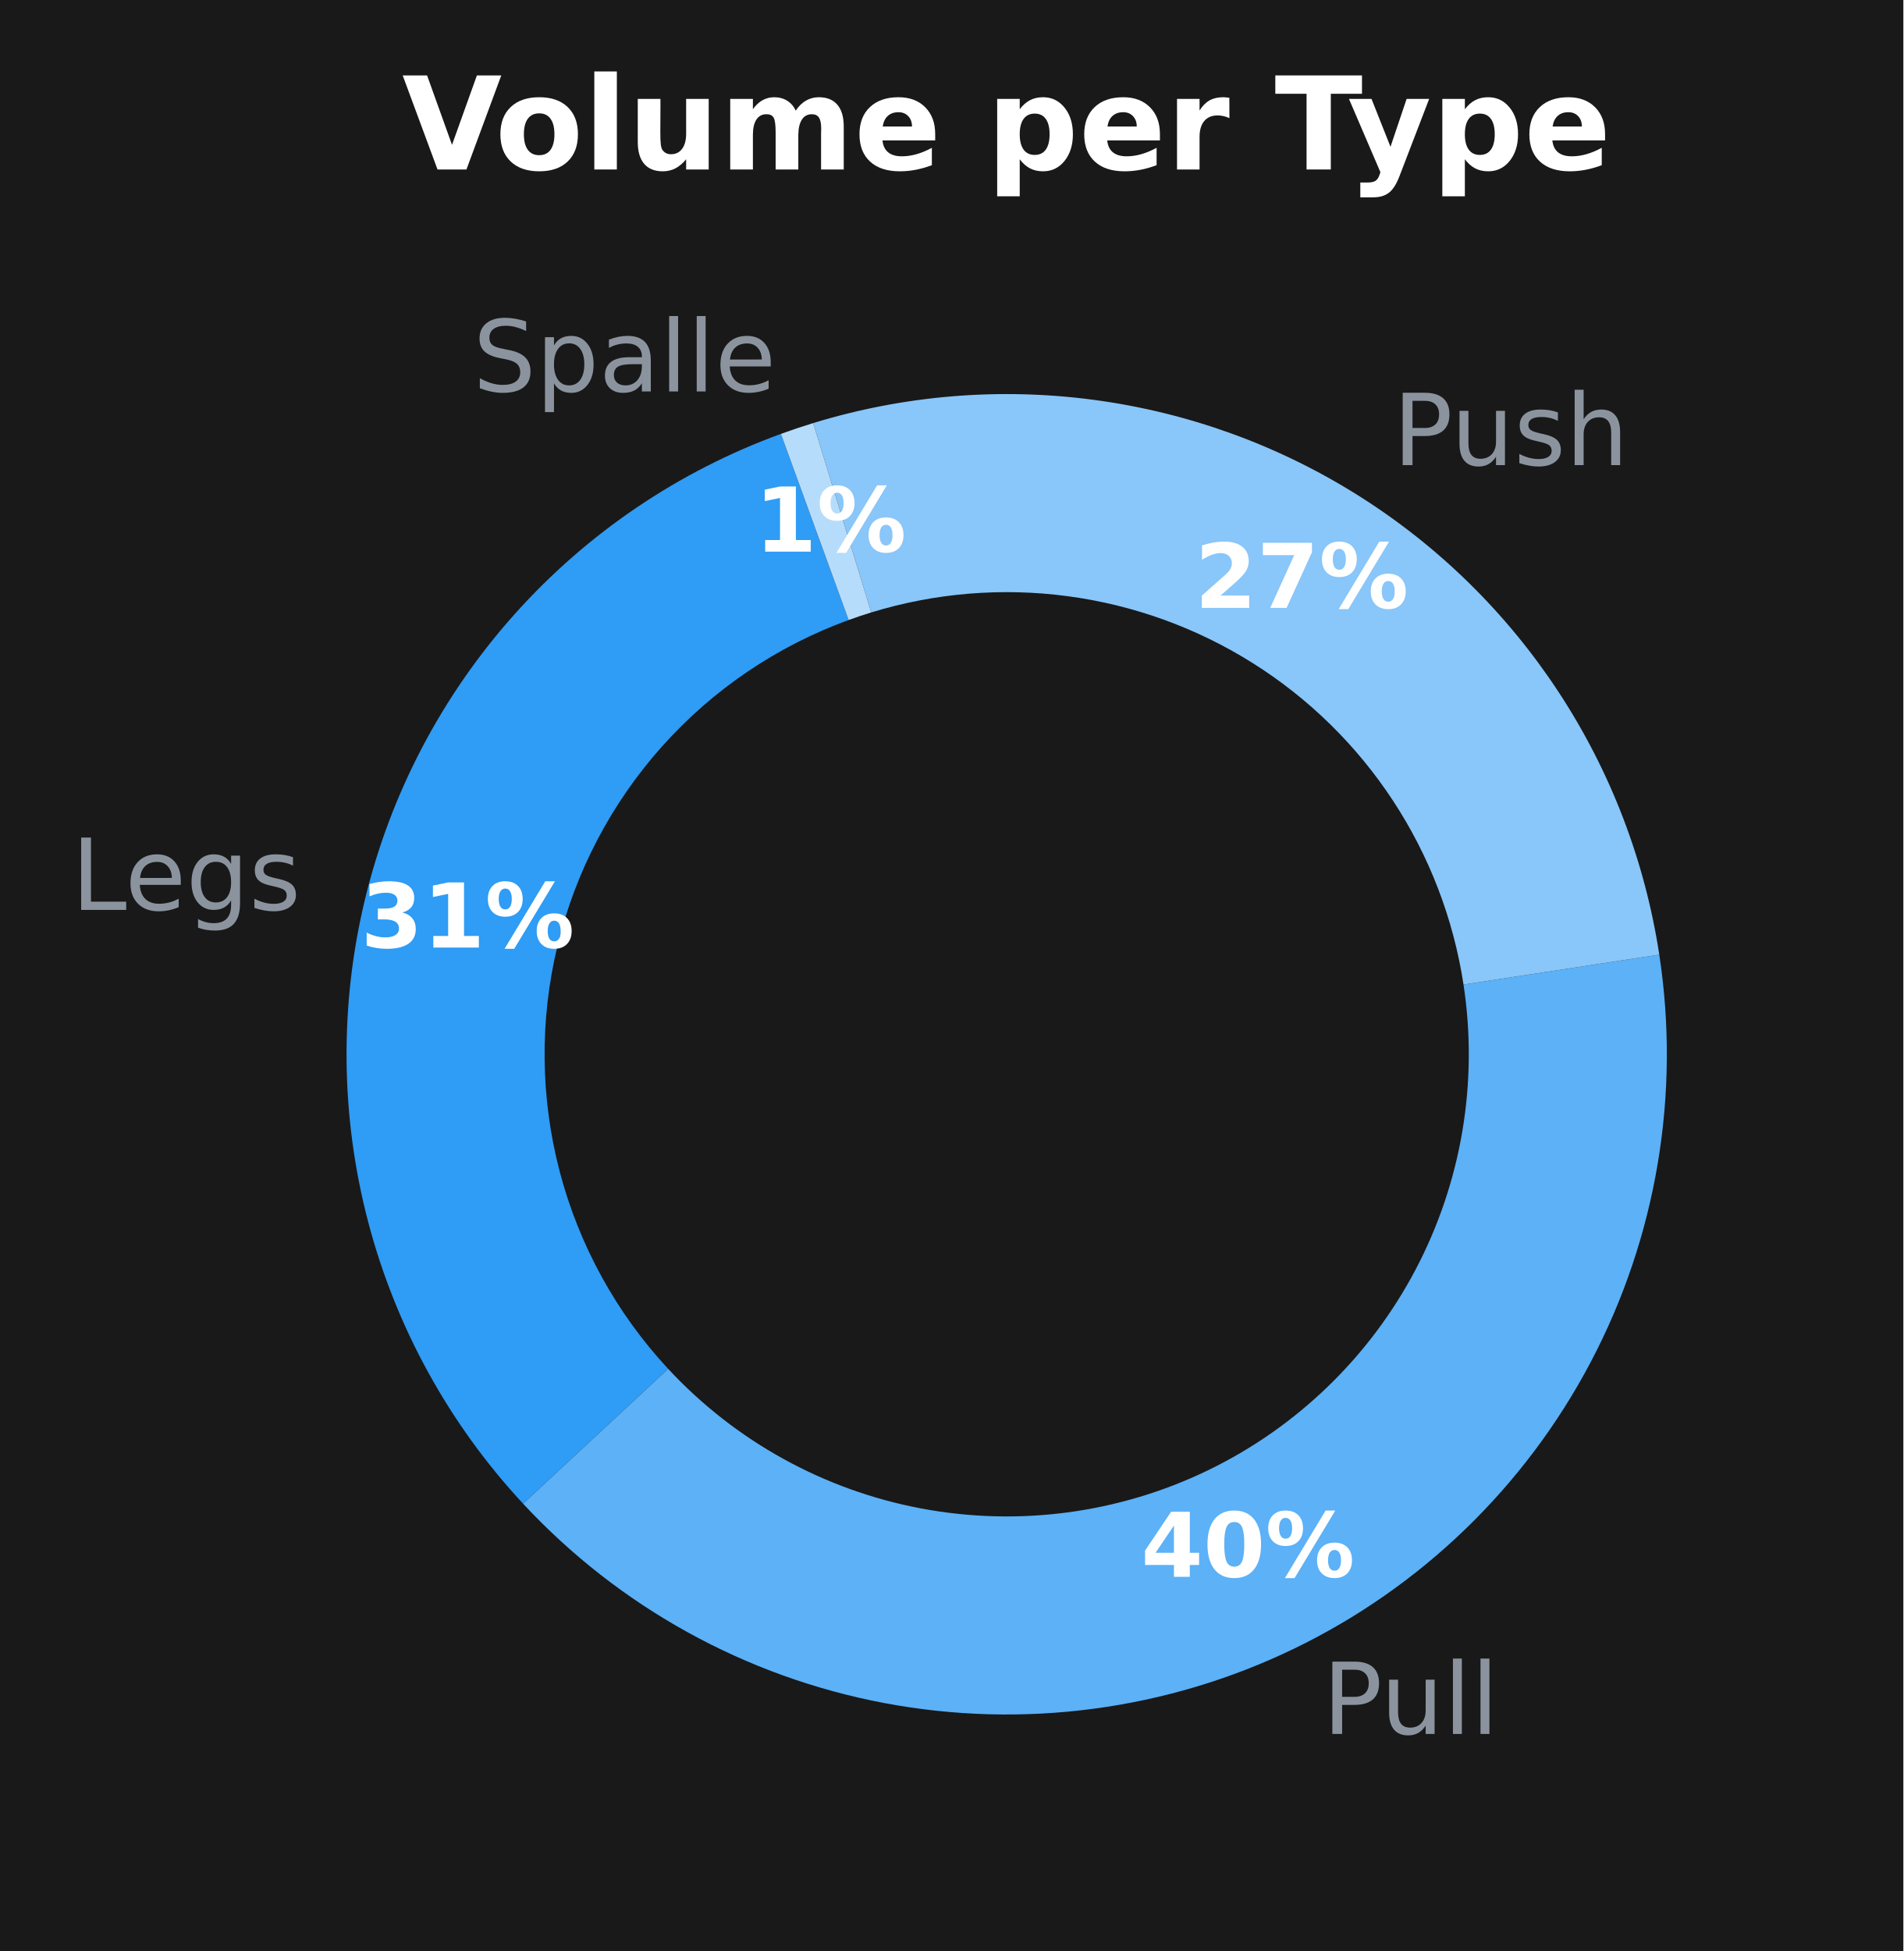
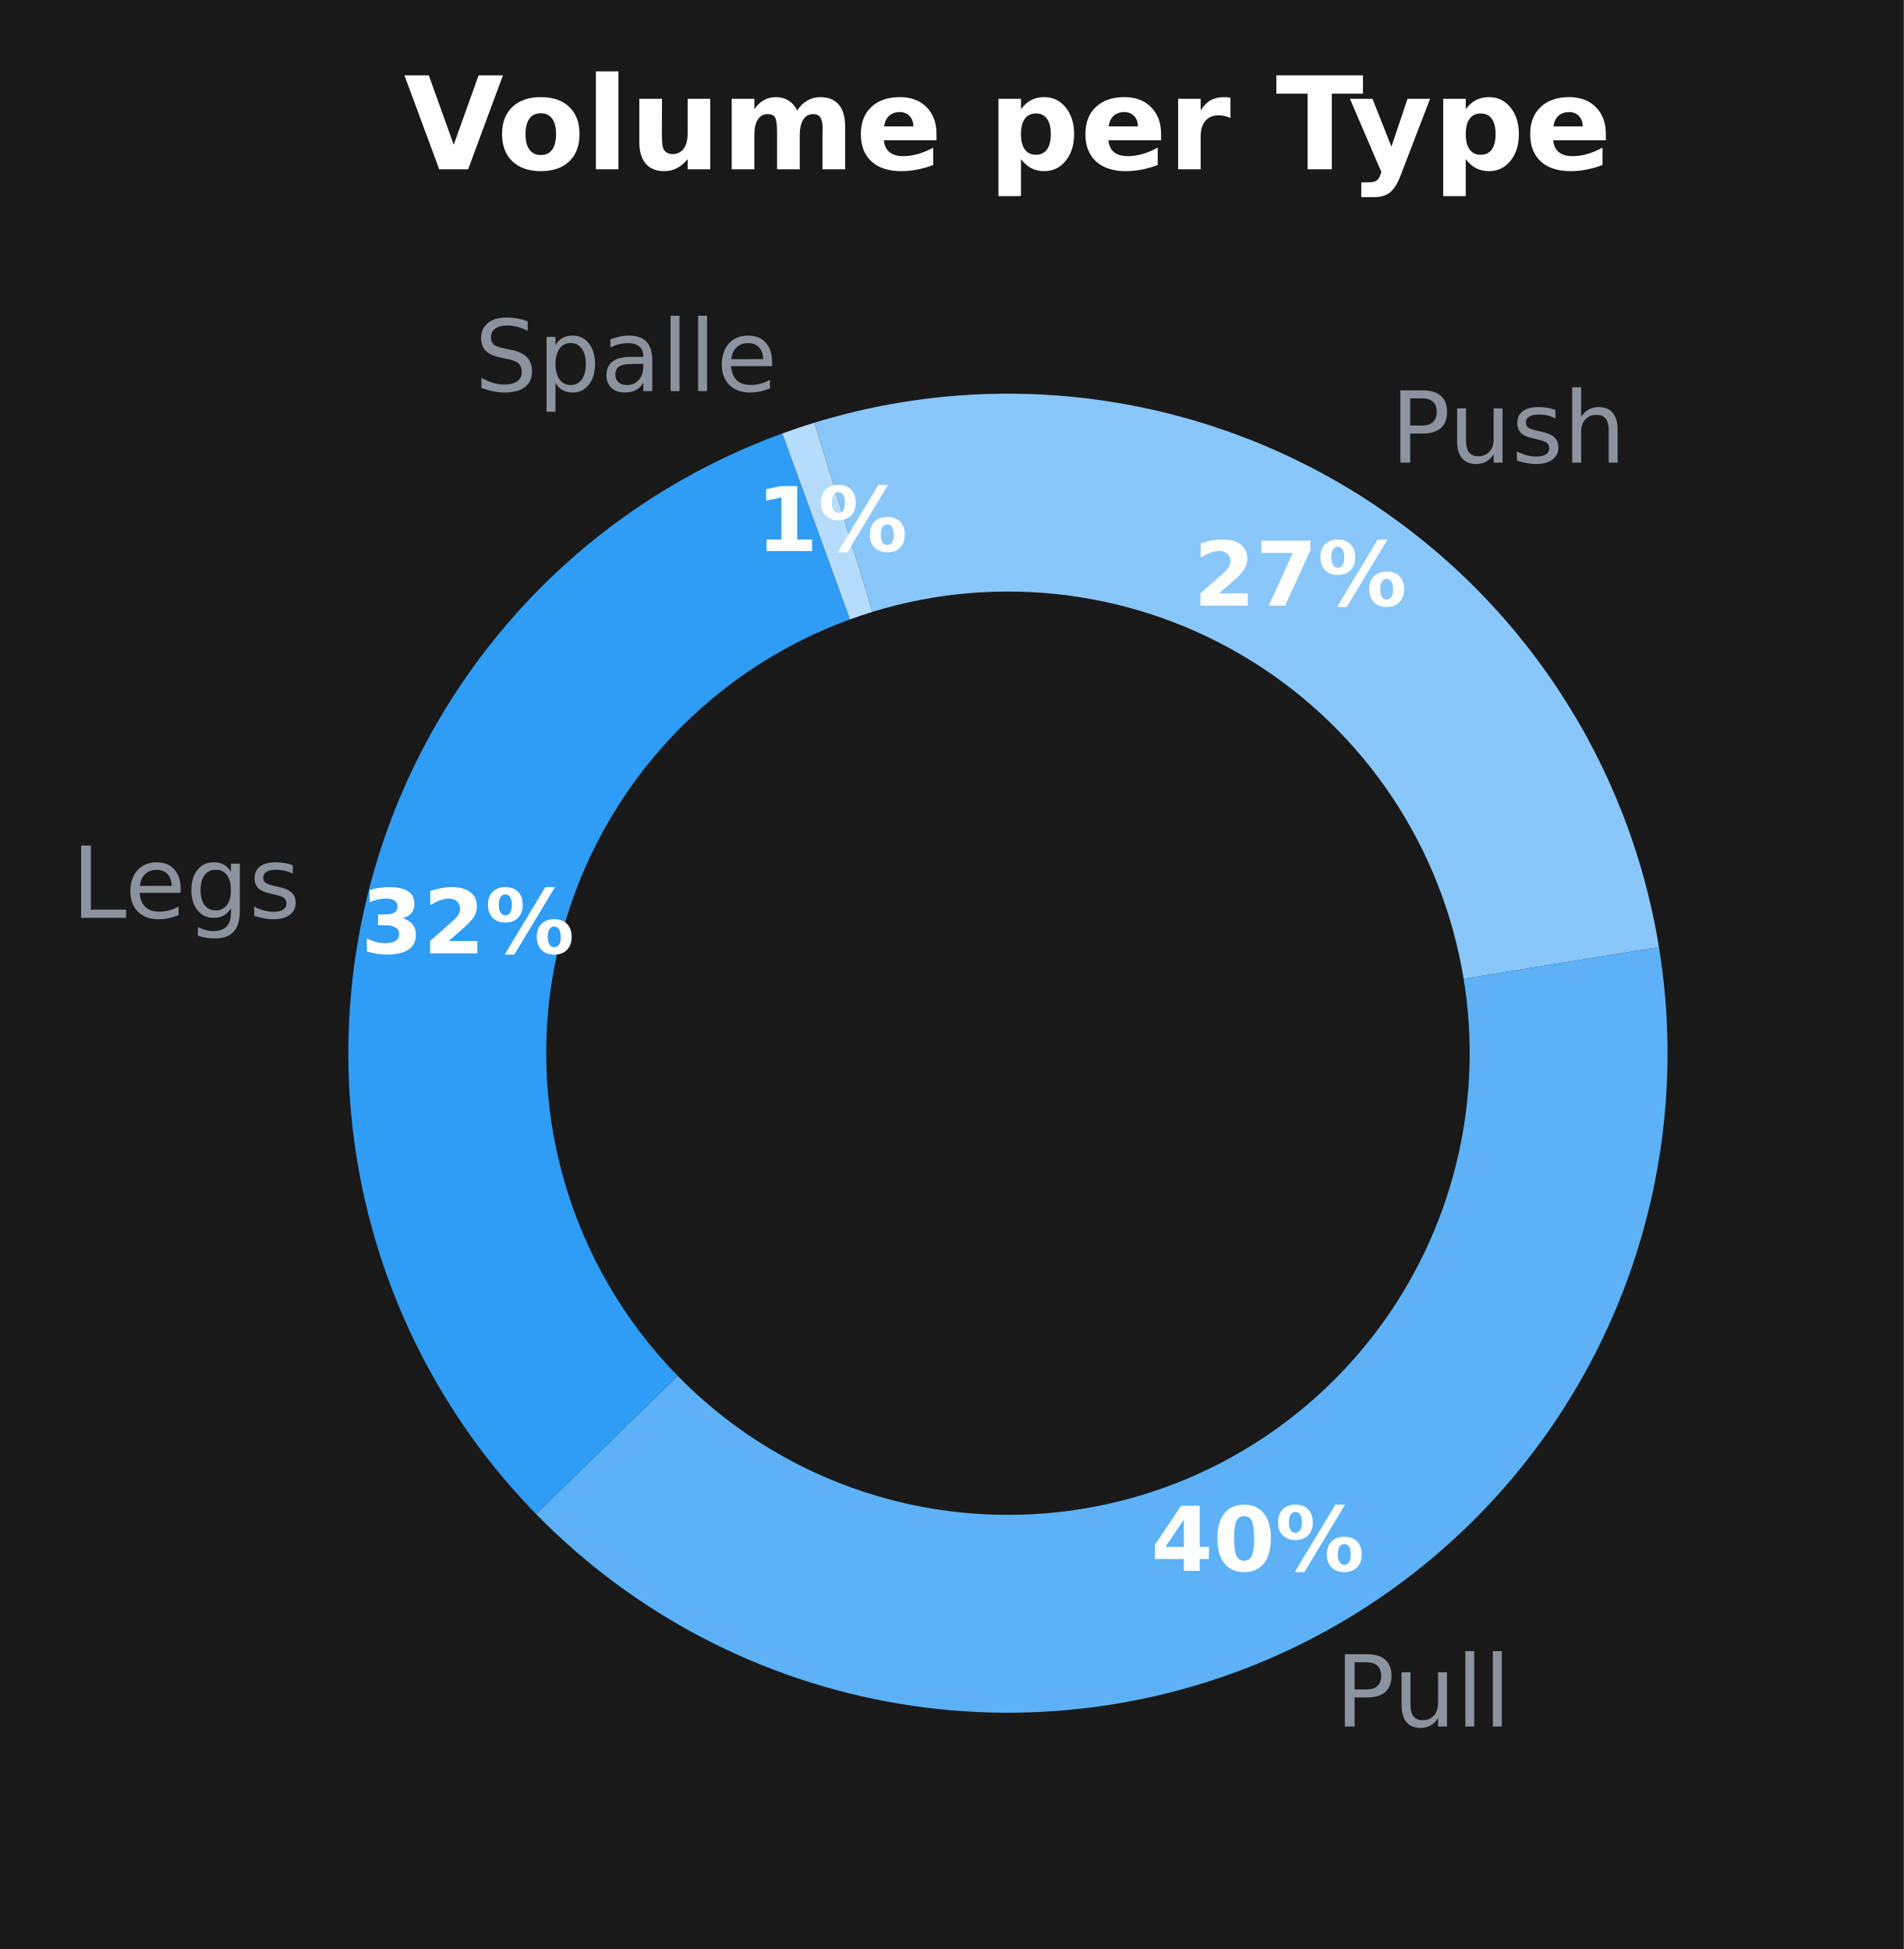
- <svg xmlns="http://www.w3.org/2000/svg" xmlns:xlink="http://www.w3.org/1999/xlink" width="191.811pt" height="196.598pt" viewBox="0 0 191.811 196.598" version="1.1">
+ <svg xmlns="http://www.w3.org/2000/svg" xmlns:xlink="http://www.w3.org/1999/xlink" width="192.021pt" height="196.598pt" viewBox="0 0 192.021 196.598" version="1.1">
  <defs>
    <style type="text/css">*{stroke-linejoin: round; stroke-linecap: butt}</style>
  </defs>
  <g id="figure_1">
    <g id="patch_1">
-       <path d="M 0 196.598  L 191.811 196.598  L 191.811 0  L 0 0  z " style="fill: #191919" />
+       <path d="M 0 196.598  L 192.021 196.598  L 192.021 0  L 0 0  z " style="fill: #191919" />
    </g>
    <g id="axes_1">
      <g id="patch_2">
-         <path d="M 78.698 43.722  C 68.381 47.477 59.152 53.728 51.837 61.916  C 44.523 70.104 39.348 79.977 36.775 90.65  C 34.203 101.324 34.312 112.47 37.093 123.091  C 39.875 133.712 45.242 143.481 52.716 151.524  L 67.337 137.938  C 62.105 132.308 58.348 125.47 56.401 118.035  C 54.454 110.6 54.378 102.798 56.178 95.327  C 57.979 87.855 61.602 80.944 66.722 75.213  C 71.842 69.481 78.302 65.105 85.524 62.477  z " style="fill: #2f9cf5" />
+         <path d="M 78.907 43.722  C 68.457 47.525 59.126 53.889 51.77 62.228  C 44.414 70.568 39.264 80.62 36.794 91.463  C 34.325 102.305 34.613 113.596 37.632 124.299  C 40.65 135.002 46.305 144.779 54.077 152.732  L 68.352 138.784  C 62.912 133.216 58.954 126.373 56.84 118.881  C 54.727 111.389 54.526 103.485 56.254 95.895  C 57.983 88.305 61.588 81.269 66.737 75.431  C 71.887 69.594 78.418 65.139 85.733 62.477  z " style="fill: #2f9cf5" />
      </g>
      <g id="patch_3">
-         <path d="M 52.716 151.524  C 62.398 161.943 75.171 168.988 89.149 171.619  C 103.128 174.249 117.588 172.328 130.395 166.14  C 143.202 159.952 153.693 149.817 160.319 137.231  C 166.945 124.646 169.364 110.261 167.218 96.2  L 147.488 99.211  C 148.99 109.054 147.297 119.123 142.659 127.933  C 138.02 136.743 130.677 143.838 121.712 148.17  C 112.747 152.501 102.625 153.846 92.84 152.004  C 83.055 150.163 74.114 145.232 67.337 137.938  z " style="fill: #5cb1f7" />
+         <path d="M 54.077 152.732  C 63.959 162.846 76.812 169.55 90.76 171.867  C 104.708 174.184 119.039 171.994 131.659 165.619  C 144.28 159.243 154.545 149.007 160.956 136.405  C 167.368 123.803 169.598 109.479 167.321 95.524  L 147.623 98.738  C 149.217 108.506 147.656 118.533 143.168 127.355  C 138.68 136.176 131.494 143.342 122.66 147.805  C 113.825 152.268 103.794 153.8 94.03 152.178  C 84.266 150.556 75.269 145.863 68.352 138.784  z " style="fill: #5cb1f7" />
      </g>
      <g id="patch_4">
-         <path d="M 167.218 96.2  C 165.776 86.755 162.317 77.73 157.075 69.741  C 151.833 61.753 144.932 54.986 136.841 49.904  C 128.751 44.821 119.659 41.541 110.188 40.286  C 100.716 39.031 91.084 39.832 81.949 42.633  L 87.8 61.714  C 94.194 59.754 100.936 59.193 107.567 60.072  C 114.197 60.95 120.561 63.246 126.224 66.804  C 131.888 70.362 136.719 75.098 140.388 80.69  C 144.057 86.282 146.479 92.6 147.488 99.211  z " style="fill: #89c6f9" />
+         <path d="M 167.321 95.524  C 165.791 86.149 162.271 77.21 156.998 69.309  C 151.726 61.408 144.822 54.727 136.752 49.717  C 128.682 44.707 119.632 41.483 110.213 40.262  C 100.793 39.041 91.22 39.851 82.139 42.639  L 87.996 61.718  C 94.352 59.767 101.053 59.2 107.647 60.055  C 114.241 60.909 120.576 63.166 126.225 66.674  C 131.874 70.181 136.706 74.857 140.397 80.388  C 144.088 85.918 146.552 92.176 147.623 98.738  z " style="fill: #89c6f9" />
      </g>
      <g id="patch_5">
-         <path d="M 81.949 42.633  C 81.403 42.8 80.858 42.975 80.316 43.156  C 79.774 43.338 79.235 43.527 78.698 43.722  L 85.524 62.477  C 85.9 62.34 86.277 62.208 86.657 62.081  C 87.036 61.954 87.417 61.832 87.8 61.714  z " style="fill: #b6dcfb" />
+         <path d="M 82.139 42.639  C 81.596 42.805 81.055 42.979 80.516 43.16  C 79.978 43.34 79.441 43.528 78.907 43.722  L 85.733 62.477  C 86.107 62.341 86.483 62.21 86.86 62.083  C 87.237 61.957 87.616 61.835 87.996 61.718  z " style="fill: #b6dcfb" />
      </g>
      <g id="matplotlib.axis_1" />
      <g id="matplotlib.axis_2" />
      <g id="text_1">
-         <g style="fill: #8b949e" transform="translate(7.2 91.68904) scale(0.1 -0.1)">
+         <g style="fill: #8b949e" transform="translate(7.2 92.58291) scale(0.1 -0.1)">
          <defs>
            <path id="DejaVuSans-2f" d="M 628 4666  L 1259 4666  L 1259 531  L 3531 531  L 3531 0  L 628 0  L 628 4666  z " transform="scale(0.015625)" />
            <path id="DejaVuSans-48" d="M 3597 1894  L 3597 1613  L 953 1613  Q 991 1019 1311 708  Q 1631 397 2203 397  Q 2534 397 2845 478  Q 3156 559 3463 722  L 3463 178  Q 3153 47 2828 -22  Q 2503 -91 2169 -91  Q 1331 -91 842 396  Q 353 884 353 1716  Q 353 2575 817 3079  Q 1281 3584 2069 3584  Q 2775 3584 3186 3129  Q 3597 2675 3597 1894  z M 3022 2063  Q 3016 2534 2758 2815  Q 2500 3097 2075 3097  Q 1594 3097 1305 2825  Q 1016 2553 972 2059  L 3022 2063  z " transform="scale(0.015625)" />
            <path id="DejaVuSans-4a" d="M 2906 1791  Q 2906 2416 2648 2759  Q 2391 3103 1925 3103  Q 1463 3103 1205 2759  Q 947 2416 947 1791  Q 947 1169 1205 825  Q 1463 481 1925 481  Q 2391 481 2648 825  Q 2906 1169 2906 1791  z M 3481 434  Q 3481 -459 3084 -895  Q 2688 -1331 1869 -1331  Q 1566 -1331 1297 -1286  Q 1028 -1241 775 -1147  L 775 -588  Q 1028 -725 1275 -790  Q 1522 -856 1778 -856  Q 2344 -856 2625 -561  Q 2906 -266 2906 331  L 2906 616  Q 2728 306 2450 153  Q 2172 0 1784 0  Q 1141 0 747 490  Q 353 981 353 1791  Q 353 2603 747 3093  Q 1141 3584 1784 3584  Q 2172 3584 2450 3431  Q 2728 3278 2906 2969  L 2906 3500  L 3481 3500  L 3481 434  z " transform="scale(0.015625)" />
            <path id="DejaVuSans-56" d="M 2834 3397  L 2834 2853  Q 2591 2978 2328 3040  Q 2066 3103 1784 3103  Q 1356 3103 1142 2972  Q 928 2841 928 2578  Q 928 2378 1081 2264  Q 1234 2150 1697 2047  L 1894 2003  Q 2506 1872 2764 1633  Q 3022 1394 3022 966  Q 3022 478 2636 193  Q 2250 -91 1575 -91  Q 1294 -91 989 -36  Q 684 19 347 128  L 347 722  Q 666 556 975 473  Q 1284 391 1588 391  Q 1994 391 2212 530  Q 2431 669 2431 922  Q 2431 1156 2273 1281  Q 2116 1406 1581 1522  L 1381 1569  Q 847 1681 609 1914  Q 372 2147 372 2553  Q 372 3047 722 3315  Q 1072 3584 1716 3584  Q 2034 3584 2315 3537  Q 2597 3491 2834 3397  z " transform="scale(0.015625)" />
          </defs>
          <use xlink:href="#DejaVuSans-2f" />
          <use xlink:href="#DejaVuSans-48" transform="translate(53.96875 0)" />
          <use xlink:href="#DejaVuSans-4a" transform="translate(115.5 0)" />
          <use xlink:href="#DejaVuSans-56" transform="translate(178.9844 0)" />
        </g>
      </g>
      <g id="text_2">
-         <g style="fill: #8b949e" transform="translate(133.2888 174.7284) scale(0.1 -0.1)">
+         <g style="fill: #8b949e" transform="translate(134.6589 174.155) scale(0.1 -0.1)">
          <defs>
            <path id="DejaVuSans-33" d="M 1259 4147  L 1259 2394  L 2053 2394  Q 2494 2394 2734 2622  Q 2975 2850 2975 3272  Q 2975 3691 2734 3919  Q 2494 4147 2053 4147  L 1259 4147  z M 628 4666  L 2053 4666  Q 2838 4666 3239 4311  Q 3641 3956 3641 3272  Q 3641 2581 3239 2228  Q 2838 1875 2053 1875  L 1259 1875  L 1259 0  L 628 0  L 628 4666  z " transform="scale(0.015625)" />
            <path id="DejaVuSans-58" d="M 544 1381  L 544 3500  L 1119 3500  L 1119 1403  Q 1119 906 1312 657  Q 1506 409 1894 409  Q 2359 409 2629 706  Q 2900 1003 2900 1516  L 2900 3500  L 3475 3500  L 3475 0  L 2900 0  L 2900 538  Q 2691 219 2414 64  Q 2138 -91 1772 -91  Q 1169 -91 856 284  Q 544 659 544 1381  z M 1991 3584  L 1991 3584  z " transform="scale(0.015625)" />
            <path id="DejaVuSans-4f" d="M 603 4863  L 1178 4863  L 1178 0  L 603 0  L 603 4863  z " transform="scale(0.015625)" />
          </defs>
          <use xlink:href="#DejaVuSans-33" />
          <use xlink:href="#DejaVuSans-58" transform="translate(58.54688 0)" />
          <use xlink:href="#DejaVuSans-4f" transform="translate(121.9219 0)" />
          <use xlink:href="#DejaVuSans-4f" transform="translate(149.7031 0)" />
        </g>
      </g>
      <g id="text_3">
-         <g style="fill: #8b949e" transform="translate(140.3804 46.86851) scale(0.1 -0.1)">
+         <g style="fill: #8b949e" transform="translate(140.2613 46.66328) scale(0.1 -0.1)">
          <defs>
            <path id="DejaVuSans-4b" d="M 3513 2113  L 3513 0  L 2938 0  L 2938 2094  Q 2938 2591 2744 2837  Q 2550 3084 2163 3084  Q 1697 3084 1428 2787  Q 1159 2491 1159 1978  L 1159 0  L 581 0  L 581 4863  L 1159 4863  L 1159 2956  Q 1366 3272 1645 3428  Q 1925 3584 2291 3584  Q 2894 3584 3203 3211  Q 3513 2838 3513 2113  z " transform="scale(0.015625)" />
          </defs>
          <use xlink:href="#DejaVuSans-33" />
          <use xlink:href="#DejaVuSans-58" transform="translate(58.54688 0)" />
          <use xlink:href="#DejaVuSans-56" transform="translate(121.9219 0)" />
          <use xlink:href="#DejaVuSans-4b" transform="translate(174.0156 0)" />
        </g>
      </g>
      <g id="text_4">
-         <g style="fill: #8b949e" transform="translate(47.66837 39.44636) scale(0.1 -0.1)">
+         <g style="fill: #8b949e" transform="translate(47.86747 39.44984) scale(0.1 -0.1)">
          <defs>
            <path id="DejaVuSans-36" d="M 3425 4513  L 3425 3897  Q 3066 4069 2747 4153  Q 2428 4238 2131 4238  Q 1616 4238 1336 4038  Q 1056 3838 1056 3469  Q 1056 3159 1242 3001  Q 1428 2844 1947 2747  L 2328 2669  Q 3034 2534 3370 2195  Q 3706 1856 3706 1288  Q 3706 609 3251 259  Q 2797 -91 1919 -91  Q 1588 -91 1214 -16  Q 841 59 441 206  L 441 856  Q 825 641 1194 531  Q 1563 422 1919 422  Q 2459 422 2753 634  Q 3047 847 3047 1241  Q 3047 1584 2836 1778  Q 2625 1972 2144 2069  L 1759 2144  Q 1053 2284 737 2584  Q 422 2884 422 3419  Q 422 4038 858 4394  Q 1294 4750 2059 4750  Q 2388 4750 2728 4690  Q 3069 4631 3425 4513  z " transform="scale(0.015625)" />
            <path id="DejaVuSans-53" d="M 1159 525  L 1159 -1331  L 581 -1331  L 581 3500  L 1159 3500  L 1159 2969  Q 1341 3281 1617 3432  Q 1894 3584 2278 3584  Q 2916 3584 3314 3078  Q 3713 2572 3713 1747  Q 3713 922 3314 415  Q 2916 -91 2278 -91  Q 1894 -91 1617 61  Q 1341 213 1159 525  z M 3116 1747  Q 3116 2381 2855 2742  Q 2594 3103 2138 3103  Q 1681 3103 1420 2742  Q 1159 2381 1159 1747  Q 1159 1113 1420 752  Q 1681 391 2138 391  Q 2594 391 2855 752  Q 3116 1113 3116 1747  z " transform="scale(0.015625)" />
            <path id="DejaVuSans-44" d="M 2194 1759  Q 1497 1759 1228 1600  Q 959 1441 959 1056  Q 959 750 1161 570  Q 1363 391 1709 391  Q 2188 391 2477 730  Q 2766 1069 2766 1631  L 2766 1759  L 2194 1759  z M 3341 1997  L 3341 0  L 2766 0  L 2766 531  Q 2569 213 2275 61  Q 1981 -91 1556 -91  Q 1019 -91 701 211  Q 384 513 384 1019  Q 384 1609 779 1909  Q 1175 2209 1959 2209  L 2766 2209  L 2766 2266  Q 2766 2663 2505 2880  Q 2244 3097 1772 3097  Q 1472 3097 1187 3025  Q 903 2953 641 2809  L 641 3341  Q 956 3463 1253 3523  Q 1550 3584 1831 3584  Q 2591 3584 2966 3190  Q 3341 2797 3341 1997  z " transform="scale(0.015625)" />
          </defs>
          <use xlink:href="#DejaVuSans-36" />
          <use xlink:href="#DejaVuSans-53" transform="translate(63.48438 0)" />
          <use xlink:href="#DejaVuSans-44" transform="translate(126.9688 0)" />
          <use xlink:href="#DejaVuSans-4f" transform="translate(188.25 0)" />
          <use xlink:href="#DejaVuSans-4f" transform="translate(216.0312 0)" />
          <use xlink:href="#DejaVuSans-48" transform="translate(243.8125 0)" />
        </g>
      </g>
      <g id="text_5">
-         <g style="fill: #ffffff" transform="translate(36.35242 95.48211) scale(0.09 -0.09)">
+         <g style="fill: #ffffff" transform="translate(36.40194 96.16469) scale(0.09 -0.09)">
          <defs>
            <path id="DejaVuSans-Bold-16" d="M 2981 2516  Q 3453 2394 3698 2092  Q 3944 1791 3944 1325  Q 3944 631 3412 270  Q 2881 -91 1863 -91  Q 1503 -91 1142 -33  Q 781 25 428 141  L 428 1069  Q 766 900 1098 814  Q 1431 728 1753 728  Q 2231 728 2486 893  Q 2741 1059 2741 1369  Q 2741 1688 2480 1852  Q 2219 2016 1709 2016  L 1228 2016  L 1228 2791  L 1734 2791  Q 2188 2791 2409 2933  Q 2631 3075 2631 3366  Q 2631 3634 2415 3781  Q 2200 3928 1806 3928  Q 1516 3928 1219 3862  Q 922 3797 628 3669  L 628 4550  Q 984 4650 1334 4700  Q 1684 4750 2022 4750  Q 2931 4750 3382 4451  Q 3834 4153 3834 3553  Q 3834 3144 3618 2883  Q 3403 2622 2981 2516  z " transform="scale(0.015625)" />
-             <path id="DejaVuSans-Bold-14" d="M 750 831  L 1813 831  L 1813 3847  L 722 3622  L 722 4441  L 1806 4666  L 2950 4666  L 2950 831  L 4013 831  L 4013 0  L 750 0  L 750 831  z " transform="scale(0.015625)" />
+             <path id="DejaVuSans-Bold-15" d="M 1844 884  L 3897 884  L 3897 0  L 506 0  L 506 884  L 2209 2388  Q 2438 2594 2547 2791  Q 2656 2988 2656 3200  Q 2656 3528 2436 3728  Q 2216 3928 1850 3928  Q 1569 3928 1234 3808  Q 900 3688 519 3450  L 519 4475  Q 925 4609 1322 4679  Q 1719 4750 2100 4750  Q 2938 4750 3402 4381  Q 3866 4013 3866 3353  Q 3866 2972 3669 2642  Q 3472 2313 2841 1759  L 1844 884  z " transform="scale(0.015625)" />
            <path id="DejaVuSans-Bold-8" d="M 4959 1925  Q 4738 1925 4616 1733  Q 4494 1541 4494 1184  Q 4494 825 4614 633  Q 4734 441 4959 441  Q 5184 441 5303 633  Q 5422 825 5422 1184  Q 5422 1541 5301 1733  Q 5181 1925 4959 1925  z M 4959 2450  Q 5541 2450 5875 2112  Q 6209 1775 6209 1184  Q 6209 594 5875 251  Q 5541 -91 4959 -91  Q 4378 -91 4042 251  Q 3706 594 3706 1184  Q 3706 1772 4042 2111  Q 4378 2450 4959 2450  z M 2094 -91  L 1403 -91  L 4319 4750  L 5013 4750  L 2094 -91  z M 1453 4750  Q 2034 4750 2367 4411  Q 2700 4072 2700 3481  Q 2700 2891 2367 2550  Q 2034 2209 1453 2209  Q 872 2209 539 2550  Q 206 2891 206 3481  Q 206 4072 539 4411  Q 872 4750 1453 4750  z M 1453 4225  Q 1228 4225 1106 4031  Q 984 3838 984 3481  Q 984 3122 1106 2926  Q 1228 2731 1453 2731  Q 1678 2731 1798 2926  Q 1919 3122 1919 3481  Q 1919 3838 1797 4031  Q 1675 4225 1453 4225  z " transform="scale(0.015625)" />
          </defs>
          <use xlink:href="#DejaVuSans-Bold-16" />
-           <use xlink:href="#DejaVuSans-Bold-14" transform="translate(69.57812 0)" />
+           <use xlink:href="#DejaVuSans-Bold-15" transform="translate(69.57812 0)" />
          <use xlink:href="#DejaVuSans-Bold-8" transform="translate(139.1562 0)" />
        </g>
      </g>
      <g id="text_6">
-         <g style="fill: #ffffff" transform="translate(114.9925 158.8937) scale(0.09 -0.09)">
+         <g style="fill: #ffffff" transform="translate(116.0883 158.4558) scale(0.09 -0.09)">
          <defs>
            <path id="DejaVuSans-Bold-17" d="M 2356 3675  L 1038 1722  L 2356 1722  L 2356 3675  z M 2156 4666  L 3494 4666  L 3494 1722  L 4159 1722  L 4159 850  L 3494 850  L 3494 0  L 2356 0  L 2356 850  L 288 850  L 288 1881  L 2156 4666  z " transform="scale(0.015625)" />
            <path id="DejaVuSans-Bold-13" d="M 2944 2338  Q 2944 3213 2780 3570  Q 2616 3928 2228 3928  Q 1841 3928 1675 3570  Q 1509 3213 1509 2338  Q 1509 1453 1675 1090  Q 1841 728 2228 728  Q 2613 728 2778 1090  Q 2944 1453 2944 2338  z M 4147 2328  Q 4147 1169 3647 539  Q 3147 -91 2228 -91  Q 1306 -91 806 539  Q 306 1169 306 2328  Q 306 3491 806 4120  Q 1306 4750 2228 4750  Q 3147 4750 3647 4120  Q 4147 3491 4147 2328  z " transform="scale(0.015625)" />
          </defs>
          <use xlink:href="#DejaVuSans-Bold-17" />
          <use xlink:href="#DejaVuSans-Bold-13" transform="translate(69.57812 0)" />
          <use xlink:href="#DejaVuSans-Bold-8" transform="translate(139.1562 0)" />
        </g>
      </g>
      <g id="text_7">
-         <g style="fill: #ffffff" transform="translate(120.4078 61.25522) scale(0.09 -0.09)">
+         <g style="fill: #ffffff" transform="translate(120.3664 61.0985) scale(0.09 -0.09)">
          <defs>
-             <path id="DejaVuSans-Bold-15" d="M 1844 884  L 3897 884  L 3897 0  L 506 0  L 506 884  L 2209 2388  Q 2438 2594 2547 2791  Q 2656 2988 2656 3200  Q 2656 3528 2436 3728  Q 2216 3928 1850 3928  Q 1569 3928 1234 3808  Q 900 3688 519 3450  L 519 4475  Q 925 4609 1322 4679  Q 1719 4750 2100 4750  Q 2938 4750 3402 4381  Q 3866 4013 3866 3353  Q 3866 2972 3669 2642  Q 3472 2313 2841 1759  L 1844 884  z " transform="scale(0.015625)" />
            <path id="DejaVuSans-Bold-1a" d="M 428 4666  L 3944 4666  L 3944 3988  L 2125 0  L 953 0  L 2675 3781  L 428 3781  L 428 4666  z " transform="scale(0.015625)" />
          </defs>
          <use xlink:href="#DejaVuSans-Bold-15" />
          <use xlink:href="#DejaVuSans-Bold-1a" transform="translate(69.57812 0)" />
          <use xlink:href="#DejaVuSans-Bold-8" transform="translate(139.1562 0)" />
        </g>
      </g>
      <g id="text_8">
-         <g style="fill: #ffffff" transform="translate(76.05775 55.58739) scale(0.09 -0.09)">
+         <g style="fill: #ffffff" transform="translate(76.25931 55.59006) scale(0.09 -0.09)">
+           <defs>
+             <path id="DejaVuSans-Bold-14" d="M 750 831  L 1813 831  L 1813 3847  L 722 3622  L 722 4441  L 1806 4666  L 2950 4666  L 2950 831  L 4013 831  L 4013 0  L 750 0  L 750 831  z " transform="scale(0.015625)" />
+           </defs>
          <use xlink:href="#DejaVuSans-Bold-14" />
          <use xlink:href="#DejaVuSans-Bold-8" transform="translate(69.57812 0)" />
        </g>
      </g>
      <g id="text_9">
-         <g style="fill: #ffffff" transform="translate(40.51908 17.07797) scale(0.13 -0.13)">
+         <g style="fill: #ffffff" transform="translate(40.72859 17.07797) scale(0.13 -0.13)">
          <defs>
            <path id="DejaVuSans-Bold-39" d="M 31 4666  L 1241 4666  L 2478 1222  L 3713 4666  L 4922 4666  L 3194 0  L 1759 0  L 31 4666  z " transform="scale(0.015625)" />
            <path id="DejaVuSans-Bold-52" d="M 2203 2784  Q 1831 2784 1636 2517  Q 1441 2250 1441 1747  Q 1441 1244 1636 976  Q 1831 709 2203 709  Q 2569 709 2762 976  Q 2956 1244 2956 1747  Q 2956 2250 2762 2517  Q 2569 2784 2203 2784  z M 2203 3584  Q 3106 3584 3614 3096  Q 4122 2609 4122 1747  Q 4122 884 3614 396  Q 3106 -91 2203 -91  Q 1297 -91 786 396  Q 275 884 275 1747  Q 275 2609 786 3096  Q 1297 3584 2203 3584  z " transform="scale(0.015625)" />
            <path id="DejaVuSans-Bold-4f" d="M 538 4863  L 1656 4863  L 1656 0  L 538 0  L 538 4863  z " transform="scale(0.015625)" />
            <path id="DejaVuSans-Bold-58" d="M 500 1363  L 500 3500  L 1625 3500  L 1625 3150  Q 1625 2866 1622 2436  Q 1619 2006 1619 1863  Q 1619 1441 1641 1255  Q 1663 1069 1716 984  Q 1784 875 1895 815  Q 2006 756 2150 756  Q 2500 756 2700 1025  Q 2900 1294 2900 1772  L 2900 3500  L 4019 3500  L 4019 0  L 2900 0  L 2900 506  Q 2647 200 2364 54  Q 2081 -91 1741 -91  Q 1134 -91 817 281  Q 500 653 500 1363  z " transform="scale(0.015625)" />
            <path id="DejaVuSans-Bold-50" d="M 3781 2919  Q 3994 3244 4286 3414  Q 4578 3584 4928 3584  Q 5531 3584 5847 3212  Q 6163 2841 6163 2131  L 6163 0  L 5038 0  L 5038 1825  Q 5041 1866 5042 1909  Q 5044 1953 5044 2034  Q 5044 2406 4934 2573  Q 4825 2741 4581 2741  Q 4263 2741 4089 2478  Q 3916 2216 3909 1719  L 3909 0  L 2784 0  L 2784 1825  Q 2784 2406 2684 2573  Q 2584 2741 2328 2741  Q 2006 2741 1831 2477  Q 1656 2213 1656 1722  L 1656 0  L 531 0  L 531 3500  L 1656 3500  L 1656 2988  Q 1863 3284 2130 3434  Q 2397 3584 2719 3584  Q 3081 3584 3359 3409  Q 3638 3234 3781 2919  z " transform="scale(0.015625)" />
            <path id="DejaVuSans-Bold-48" d="M 4031 1759  L 4031 1441  L 1416 1441  Q 1456 1047 1700 850  Q 1944 653 2381 653  Q 2734 653 3104 758  Q 3475 863 3866 1075  L 3866 213  Q 3469 63 3072 -14  Q 2675 -91 2278 -91  Q 1328 -91 801 392  Q 275 875 275 1747  Q 275 2603 792 3093  Q 1309 3584 2216 3584  Q 3041 3584 3536 3087  Q 4031 2591 4031 1759  z M 2881 2131  Q 2881 2450 2695 2645  Q 2509 2841 2209 2841  Q 1884 2841 1681 2658  Q 1478 2475 1428 2131  L 2881 2131  z " transform="scale(0.015625)" />
            <path id="DejaVuSans-Bold-3" transform="scale(0.015625)" />
            <path id="DejaVuSans-Bold-53" d="M 1656 506  L 1656 -1331  L 538 -1331  L 538 3500  L 1656 3500  L 1656 2988  Q 1888 3294 2169 3439  Q 2450 3584 2816 3584  Q 3463 3584 3878 3070  Q 4294 2556 4294 1747  Q 4294 938 3878 423  Q 3463 -91 2816 -91  Q 2450 -91 2169 54  Q 1888 200 1656 506  z M 2400 2772  Q 2041 2772 1848 2508  Q 1656 2244 1656 1747  Q 1656 1250 1848 986  Q 2041 722 2400 722  Q 2759 722 2948 984  Q 3138 1247 3138 1747  Q 3138 2247 2948 2509  Q 2759 2772 2400 2772  z " transform="scale(0.015625)" />
            <path id="DejaVuSans-Bold-55" d="M 3138 2547  Q 2991 2616 2845 2648  Q 2700 2681 2553 2681  Q 2122 2681 1889 2404  Q 1656 2128 1656 1613  L 1656 0  L 538 0  L 538 3500  L 1656 3500  L 1656 2925  Q 1872 3269 2151 3426  Q 2431 3584 2822 3584  Q 2878 3584 2943 3579  Q 3009 3575 3134 3559  L 3138 2547  z " transform="scale(0.015625)" />
            <path id="DejaVuSans-Bold-37" d="M 31 4666  L 4331 4666  L 4331 3756  L 2784 3756  L 2784 0  L 1581 0  L 1581 3756  L 31 3756  L 31 4666  z " transform="scale(0.015625)" />
            <path id="DejaVuSans-Bold-5c" d="M 78 3500  L 1197 3500  L 2138 1125  L 2938 3500  L 4056 3500  L 2584 -331  Q 2363 -916 2067 -1148  Q 1772 -1381 1288 -1381  L 641 -1381  L 641 -647  L 991 -647  Q 1275 -647 1404 -556  Q 1534 -466 1606 -231  L 1638 -134  L 78 3500  z " transform="scale(0.015625)" />
          </defs>
          <use xlink:href="#DejaVuSans-Bold-39" />
          <use xlink:href="#DejaVuSans-Bold-52" transform="translate(71.92188 0)" />
          <use xlink:href="#DejaVuSans-Bold-4f" transform="translate(140.625 0)" />
          <use xlink:href="#DejaVuSans-Bold-58" transform="translate(174.9062 0)" />
          <use xlink:href="#DejaVuSans-Bold-50" transform="translate(246.0938 0)" />
          <use xlink:href="#DejaVuSans-Bold-48" transform="translate(350.2969 0)" />
          <use xlink:href="#DejaVuSans-Bold-3" transform="translate(418.125 0)" />
          <use xlink:href="#DejaVuSans-Bold-53" transform="translate(452.9375 0)" />
          <use xlink:href="#DejaVuSans-Bold-48" transform="translate(524.5156 0)" />
          <use xlink:href="#DejaVuSans-Bold-55" transform="translate(592.3438 0)" />
          <use xlink:href="#DejaVuSans-Bold-3" transform="translate(641.6562 0)" />
          <use xlink:href="#DejaVuSans-Bold-37" transform="translate(676.4688 0)" />
          <use xlink:href="#DejaVuSans-Bold-5c" transform="translate(732.8281 0)" />
          <use xlink:href="#DejaVuSans-Bold-53" transform="translate(798.0156 0)" />
          <use xlink:href="#DejaVuSans-Bold-48" transform="translate(869.5938 0)" />
        </g>
      </g>
    </g>
  </g>
</svg>
